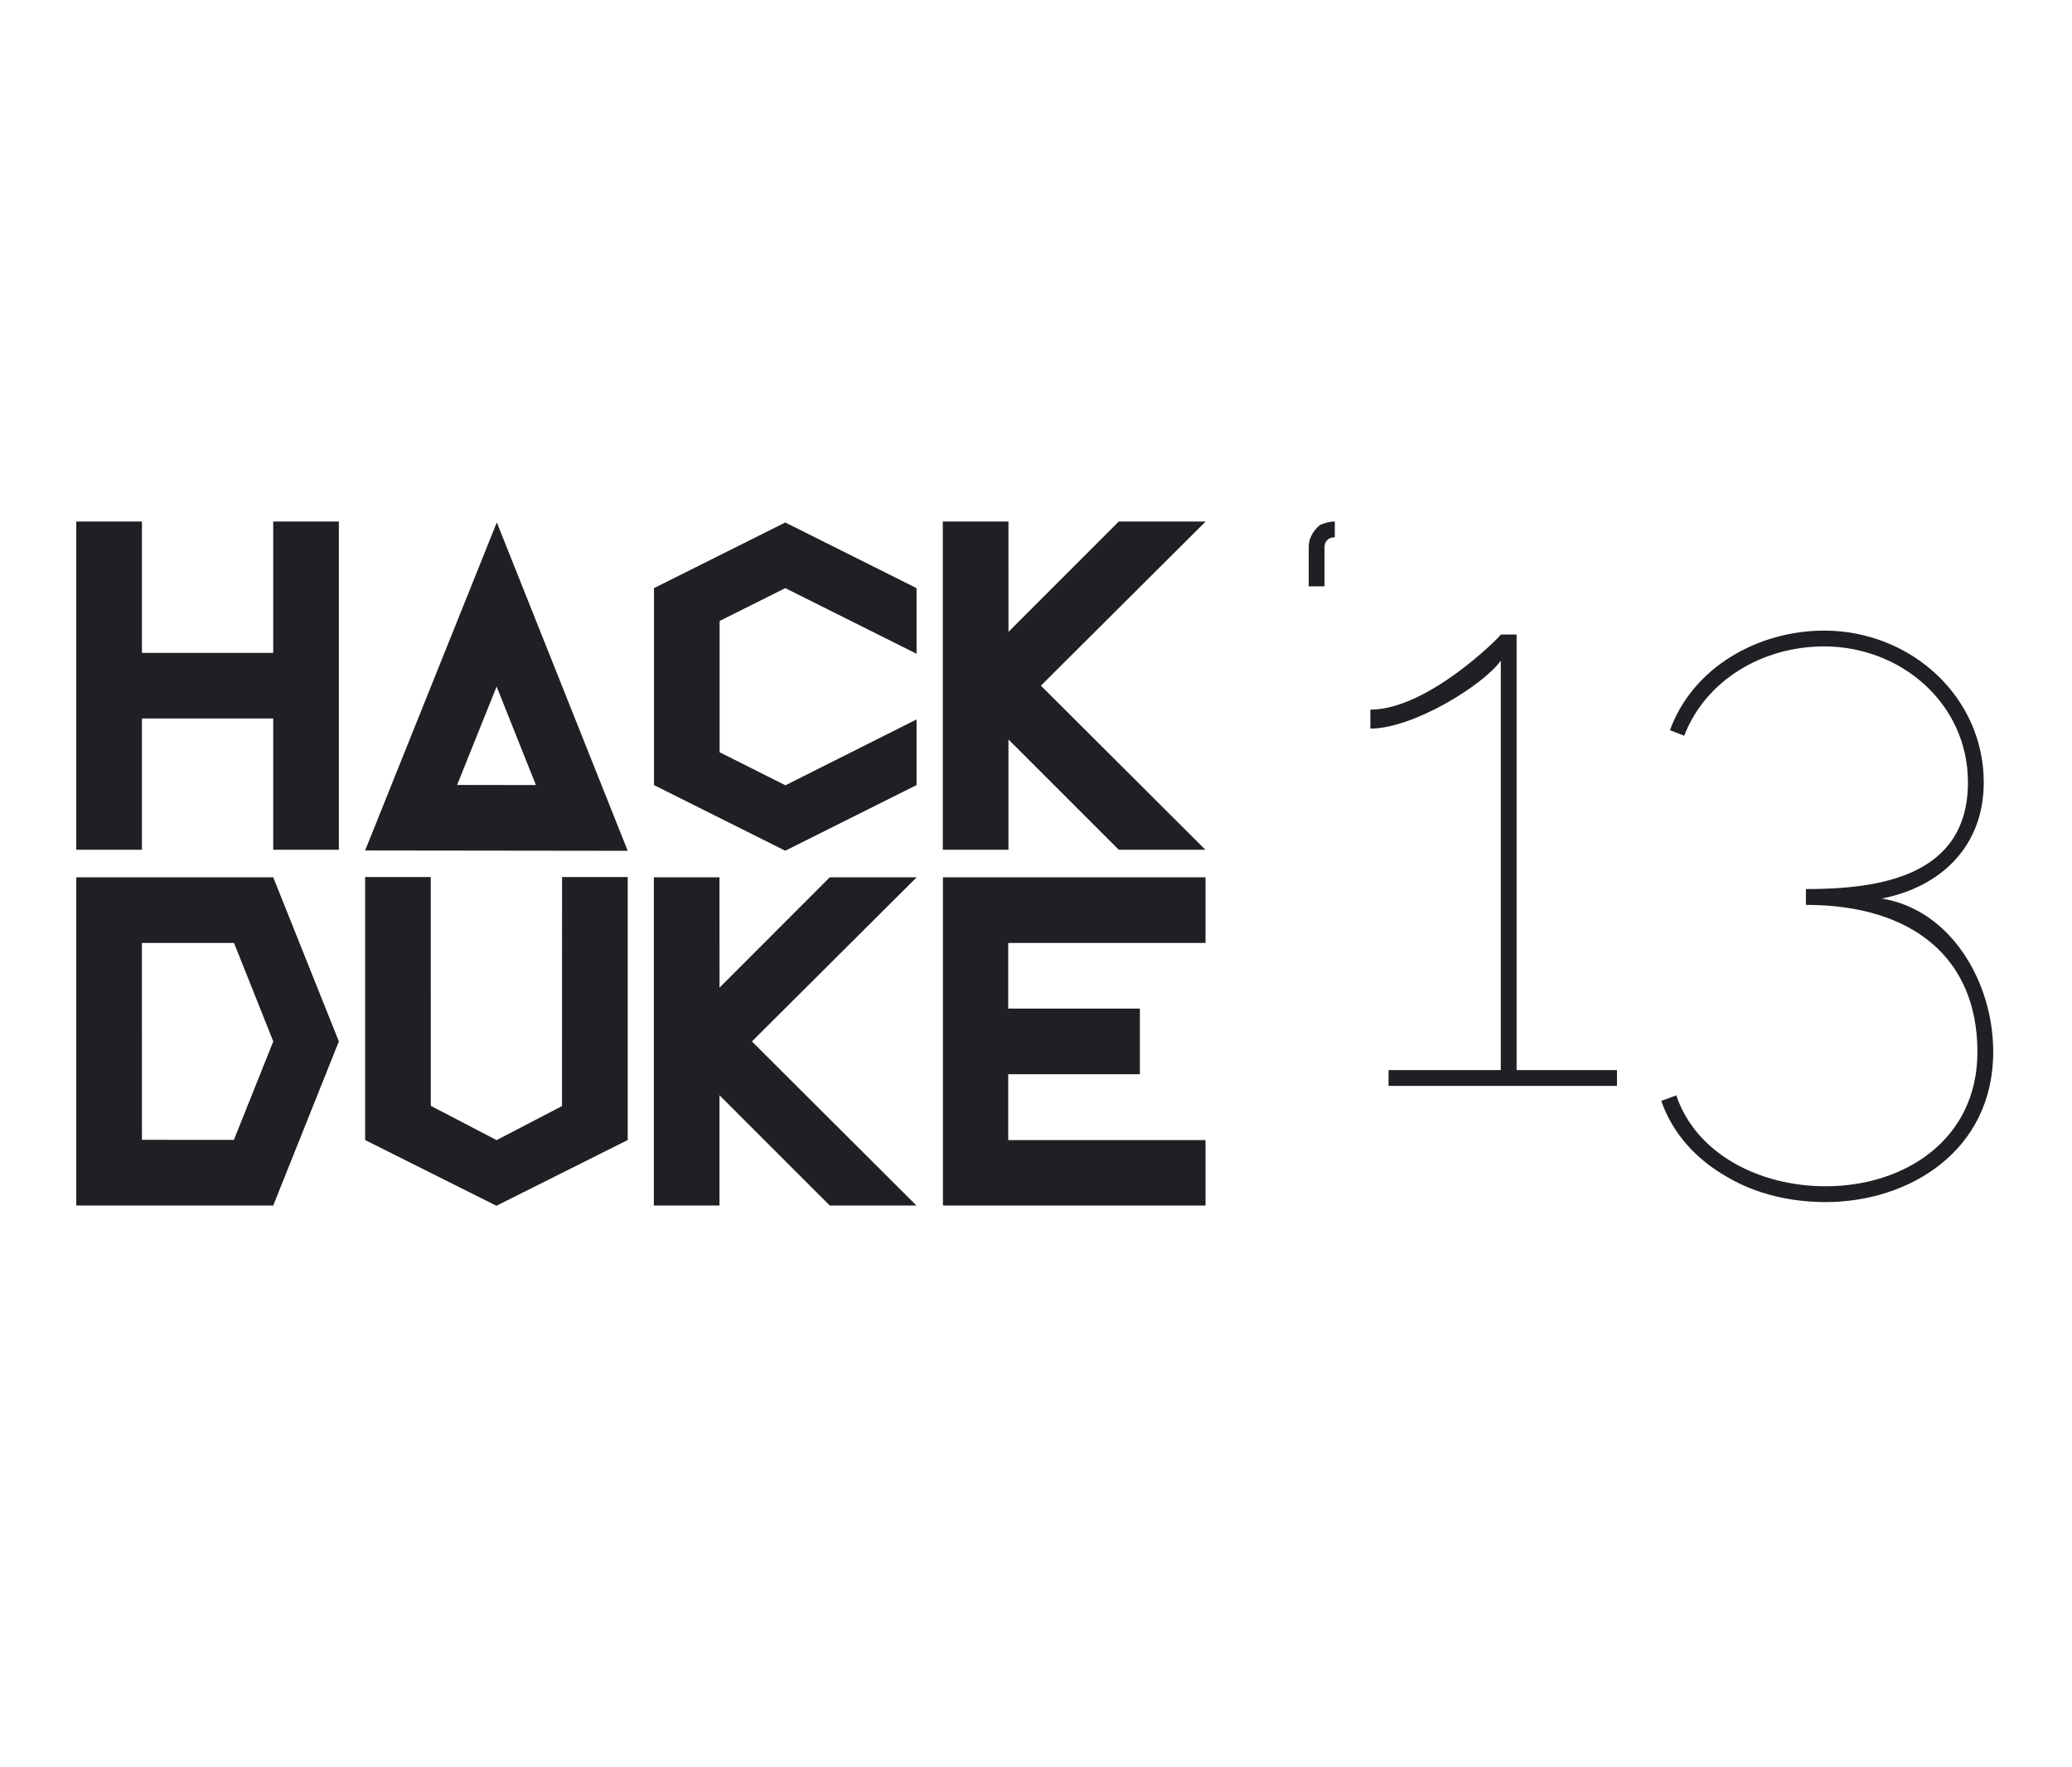
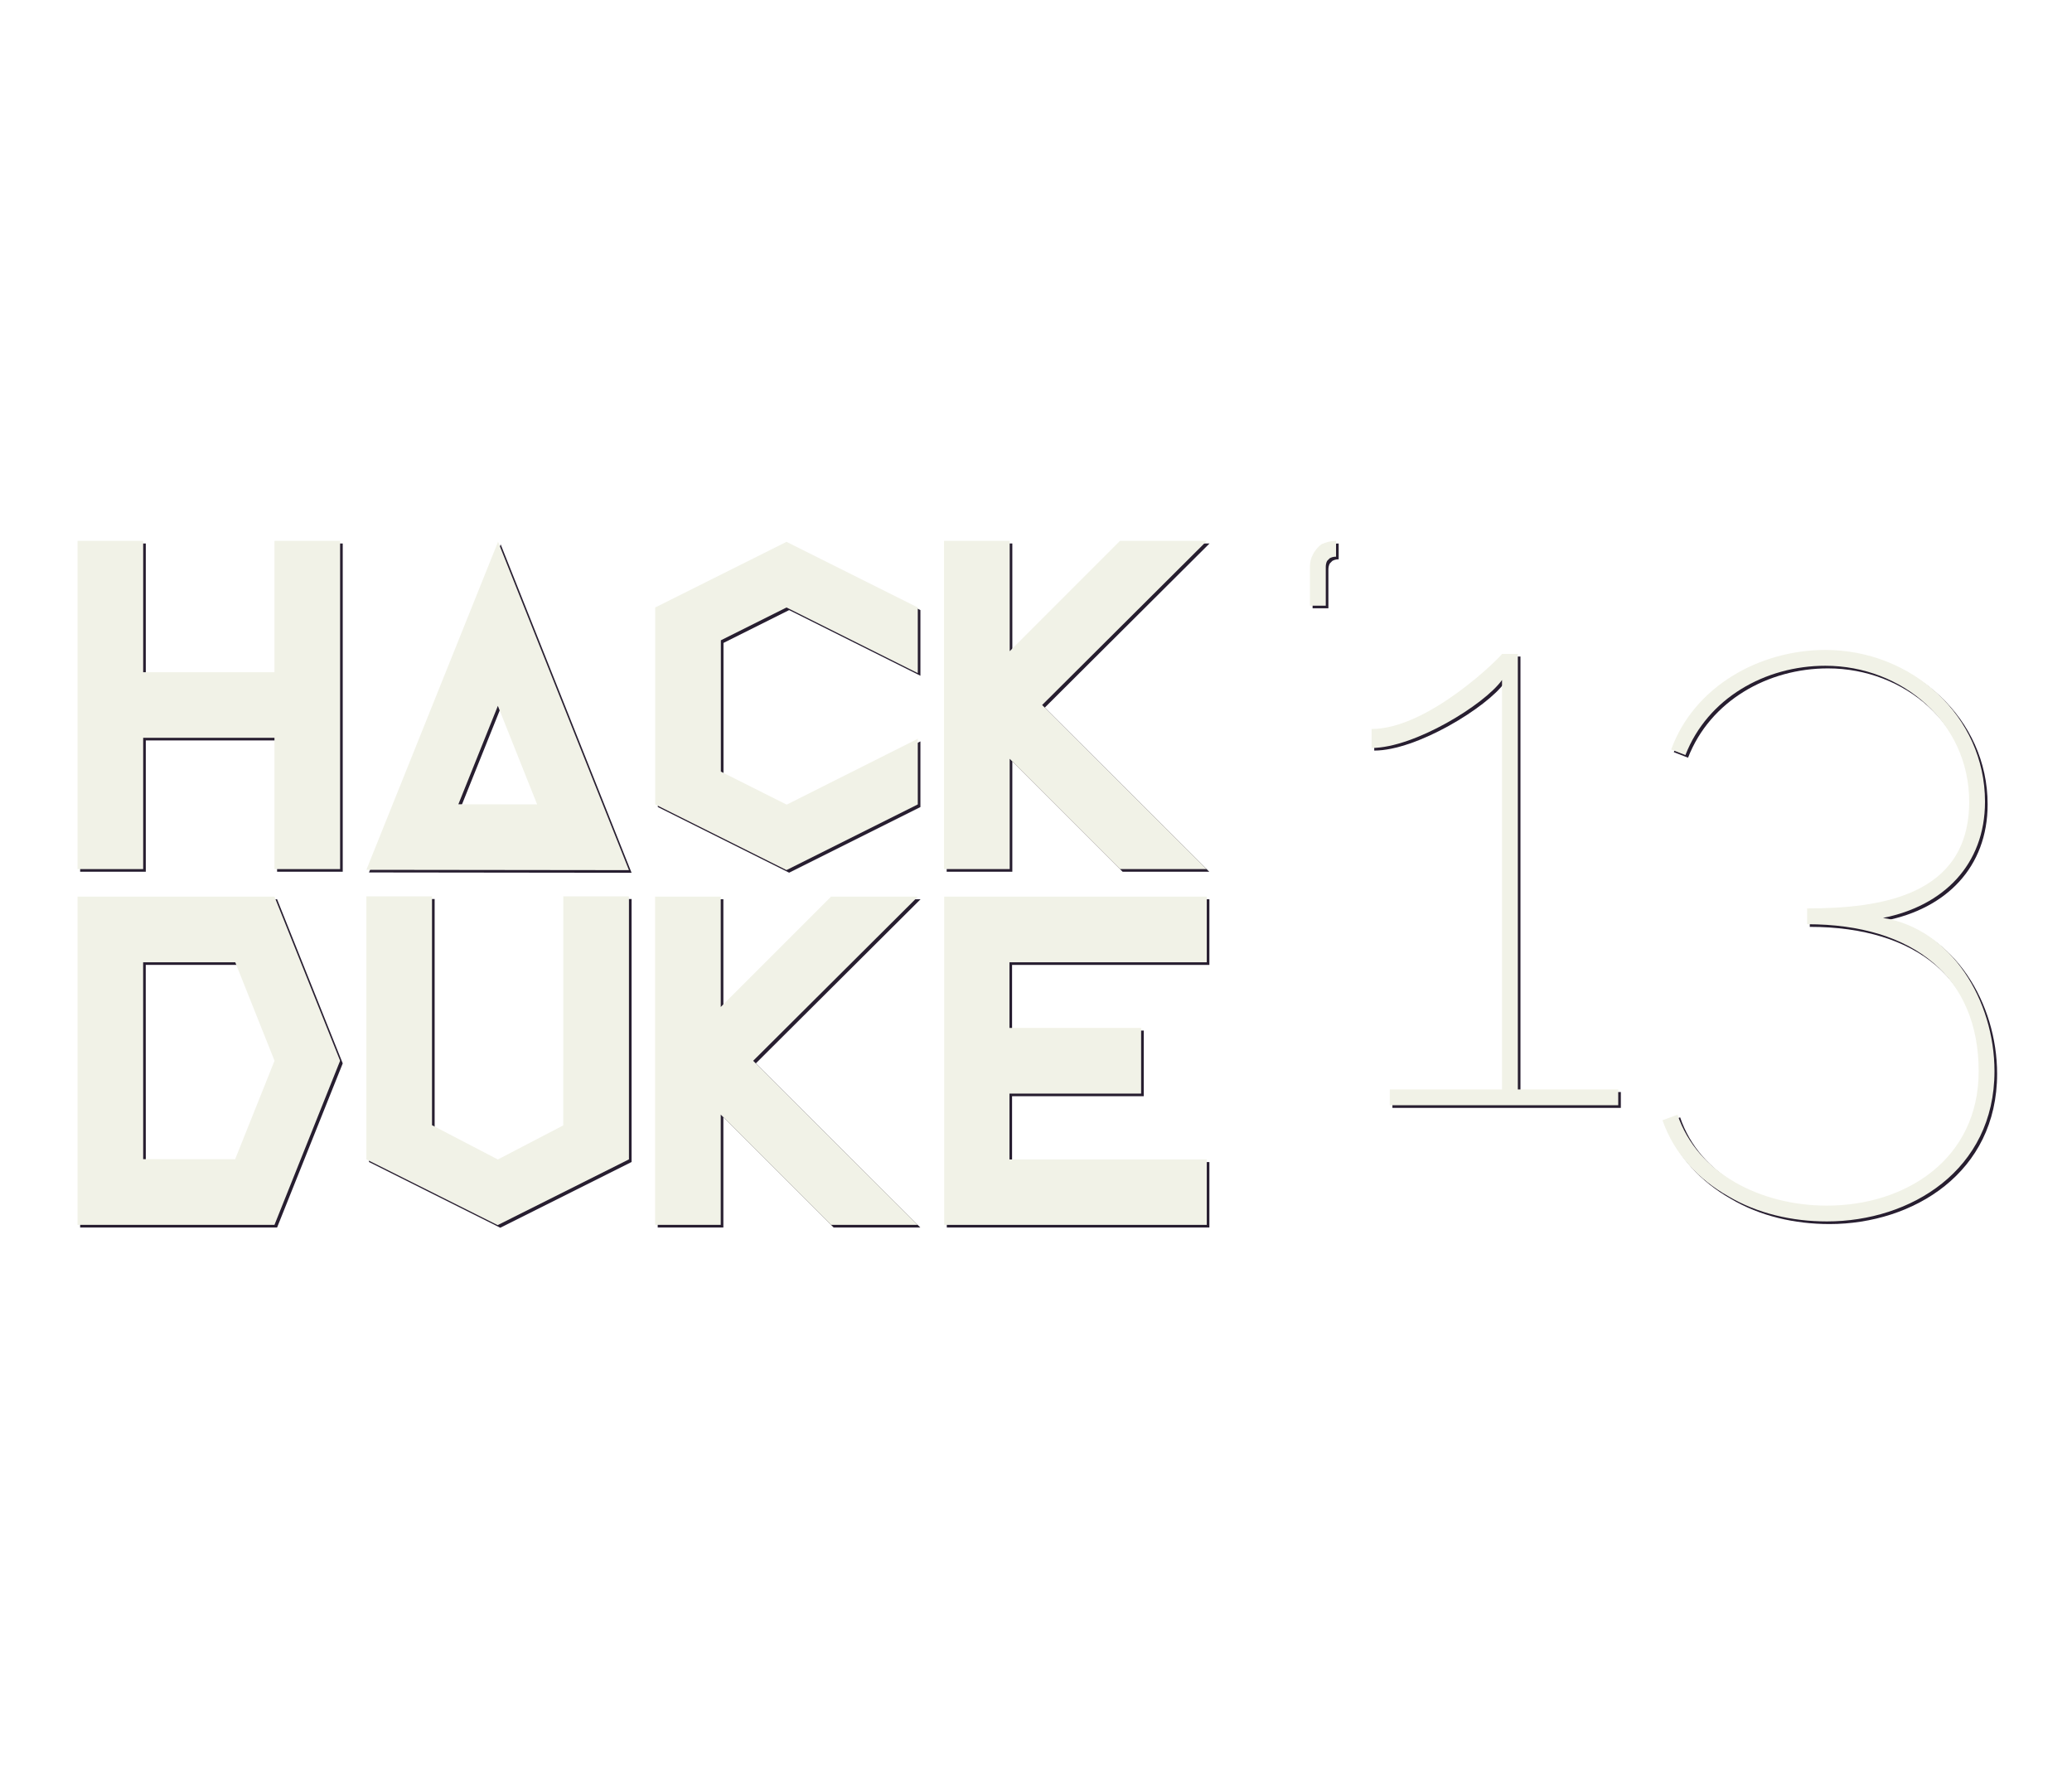
<svg xmlns="http://www.w3.org/2000/svg" version="1.1" id="Layer_1" x="0px" y="0px" width="789.079px" height="672.734px" viewBox="0 0 789.079 672.734" enable-background="new 0 0 789.079 672.734" xml:space="preserve">
-   <g id="Layer_2">
- </g>
-   <g id="Layer_1_1_">
- </g>
-   <g id="Layer_3">
-     <polygon fill="#201F24" points="29.052,198.612 54.052,198.612 54.052,248.635 104.052,248.635 104.052,198.612 129.052,198.612    129.052,323.612 104.052,323.612 104.052,273.612 54.052,273.612 54.052,323.612 29.052,323.612  " />
-     <path fill="#201F24" d="M239.051,324.009l-99.999-0.122l50.151-124.938L239.051,324.009z M204.085,298.973l-14.957-37.524   l-15.046,37.481L204.085,298.973L204.085,298.973z" />
-     <polygon fill="#201F24" points="274.051,286.479 274.051,236.479 299.051,223.979 349.051,248.979 349.051,223.979    299.051,198.979 249.051,223.979 249.051,298.979 299.051,323.979 349.051,298.979 349.051,273.979 299.116,299.063  " />
-     <polygon fill="#201F24" points="396.403,261.122 459.145,198.612 459.051,198.612 426.051,198.612 384.059,240.627    384.051,198.612 359.051,198.612 359.051,323.612 384.051,323.612 384.051,281.612 426.051,323.612 459.051,323.612  " />
-     <path fill="#201F24" d="M104.052,334.101l25,62.5l-25,62.5h-75v-125H104.052z M54.036,359.1l0.019,74.982l35.021,0.02l15-37.5l0,0   L89.122,359.1H54.036z" />
-     <polygon fill="#201F24" points="189.03,434.242 214.028,421.223 214.051,334.009 239.051,334.009 239.051,434.156 189.051,459.193    139.051,434.156 139.051,334.009 164.051,334.009 164.053,421.139 189.051,434.156  " />
-     <polygon fill="#201F24" points="286.356,396.611 349.098,334.101 349.004,334.101 316.004,334.101 274.012,376.117    274.004,334.101 249.004,334.101 249.004,459.102 274.004,459.102 274.004,417.102 316.004,459.102 349.004,459.102  " />
-     <polygon fill="#201F24" points="459.098,334.101 359.098,334.101 359.098,459.102 459.098,459.102 459.098,434.186    383.958,434.186 383.958,409.102 434.098,409.102 434.098,384.101 383.958,384.101 383.958,359.101 459.098,359.101  " />
+   <g id="Layer_3_1_">
+     <polygon fill="#271E30" points="30.524,206.979 55.524,206.979 55.524,257.002 105.524,257.002 105.524,206.979 130.524,206.979    130.524,331.979 105.524,331.979 105.524,281.979 55.524,281.979 55.524,331.979 30.524,331.979  " />
+     <path fill="#271E30" d="M240.523,332.376l-99.999-0.122l50.151-124.938L240.523,332.376z M205.558,307.34l-14.957-37.524   l-15.046,37.481L205.558,307.34L205.558,307.34z" />
+     <polygon fill="#271E30" points="275.523,294.846 275.523,244.846 300.523,232.346 350.523,257.346 350.523,232.346    300.523,207.346 250.523,232.346 250.523,307.346 300.523,332.346 350.523,307.346 350.523,282.346 300.589,307.43  " />
+     <polygon fill="#271E30" points="397.875,269.489 460.618,206.979 460.524,206.979 427.524,206.979 385.532,248.994    385.523,206.979 360.523,206.979 360.523,331.979 385.523,331.979 385.523,289.979 427.524,331.979 460.524,331.979  " />
+     <path fill="#271E30" d="M105.524,342.468l25,62.5l-25,62.5h-75v-125H105.524z M55.509,367.467l0.019,74.982l35.021,0.02l15-37.5   l0,0l-14.954-37.502H55.509z" />
+     <polygon fill="#271E30" points="190.502,442.609 215.5,429.59 215.523,342.376 240.523,342.376 240.523,442.523 190.523,467.561    140.523,442.523 140.523,342.376 165.523,342.376 165.525,429.506 190.523,442.523  " />
+     <polygon fill="#271E30" points="287.829,404.979 350.571,342.468 350.477,342.468 317.477,342.468 275.484,384.484    275.477,342.468 250.477,342.468 250.477,467.469 275.477,467.469 275.477,425.469 317.477,467.469 350.477,467.469  " />
+     <polygon fill="#271E30" points="460.571,342.468 360.571,342.468 360.571,467.469 460.571,467.469 460.571,442.553    385.431,442.553 385.431,417.469 435.571,417.469 435.571,392.468 385.431,392.468 385.431,367.468 460.571,367.468  " />
    <g>
-       <path fill="#201F24" d="M508.333,204.632c-1.205,0-1.807,0.301-2.408,0.602l-0.902,0.903c-0.604,0.902-0.604,2.107-0.604,2.408    v14.75h-6.02v-14.75c0-0.602,0-2.107,0.602-3.612c0.604-1.505,1.807-3.611,3.914-5.117c1.504-0.603,3.311-1.204,5.418-1.204    V204.632z" />
-       <path fill="#201F24" d="M615.795,407.518v6.021h-86.996v-6.021h42.746V251.59c-6.623,9.332-33.414,25.888-49.668,25.888v-7.224    c21.674,0,49.066-27.393,49.668-28.597h6.021v165.859L615.795,407.518L615.795,407.518z" />
-       <path fill="#201F24" d="M632.653,419.258l5.719-2.106c7.525,22.274,31.605,34.616,56.893,34.616    c30.102,0,57.795-17.76,57.795-51.174c0-35.52-24.383-55.988-65.318-55.988v-6.021c27.992,0,61.707-4.816,61.707-40.637    c0-30.103-25.586-51.775-54.785-51.775c-22.877,0-44.852,12.342-53.279,34.015l-5.42-2.106    c8.73-24.081,33.715-37.929,58.699-37.929c33.113,0,60.807,25.286,60.807,57.796c0,24.081-15.955,39.733-38.832,44.249    c26.189,4.214,42.443,31.605,42.443,58.396c0,37.627-31.908,57.193-63.816,57.193c-13.244,0-26.488-3.01-37.627-9.633    C646.499,441.834,637.167,432.201,632.653,419.258z" />
+       <path fill="#271E30" d="M509.805,212.999c-1.205,0-1.807,0.301-2.408,0.602l-0.9,0.903c-0.605,0.902-0.605,2.107-0.605,2.408    v14.75h-6.02v-14.75c0-0.602,0-2.107,0.602-3.612c0.605-1.505,1.807-3.611,3.914-5.117c1.504-0.603,3.311-1.204,5.418-1.204    V212.999z" />
+       <path fill="#271E30" d="M617.268,415.885v6.021h-86.996v-6.021h42.746V259.957c-6.623,9.332-33.414,25.888-49.668,25.888v-7.224    c21.674,0,49.066-27.393,49.668-28.597h6.021v165.858L617.268,415.885L617.268,415.885z" />
+       <path fill="#271E30" d="M634.125,427.625l5.719-2.105c7.525,22.273,31.605,34.615,56.893,34.615    c30.104,0,57.795-17.76,57.795-51.174c0-35.52-24.383-55.987-65.316-55.987v-6.021c27.992,0,61.707-4.816,61.707-40.637    c0-30.103-25.586-51.775-54.785-51.775c-22.877,0-44.852,12.342-53.279,34.015l-5.42-2.106    c8.73-24.081,33.715-37.929,58.699-37.929c33.113,0,60.807,25.286,60.807,57.796c0,24.081-15.955,39.732-38.832,44.249    c26.189,4.214,42.443,31.604,42.443,58.396c0,37.627-31.908,57.193-63.816,57.193c-13.244,0-26.488-3.01-37.627-9.633    C647.971,450.201,638.639,440.568,634.125,427.625z" />
+     </g>
+   </g>
+   <g id="Layer_3_2_">
+     <polygon fill="#F1F2E7" points="29.524,205.979 54.524,205.979 54.524,256.002 104.524,256.002 104.524,205.979 129.524,205.979    129.524,330.979 104.524,330.979 104.524,280.979 54.524,280.979 54.524,330.979 29.524,330.979  " />
+     <path fill="#F1F2E7" d="M239.523,331.376l-99.999-0.122l50.151-124.938L239.523,331.376z M204.558,306.34l-14.957-37.524   l-15.046,37.481L204.558,306.34L204.558,306.34z" />
+     <polygon fill="#F1F2E7" points="274.523,293.846 274.523,243.846 299.523,231.346 349.523,256.346 349.523,231.346    299.523,206.346 249.523,231.346 249.523,306.346 299.523,331.346 349.523,306.346 349.523,281.346 299.589,306.43  " />
+     <polygon fill="#F1F2E7" points="396.875,268.489 459.618,205.979 459.524,205.979 426.524,205.979 384.532,247.994    384.523,205.979 359.523,205.979 359.523,330.979 384.523,330.979 384.523,288.979 426.524,330.979 459.524,330.979  " />
+     <path fill="#F1F2E7" d="M104.524,341.468l25,62.5l-25,62.5h-75v-125H104.524z M54.509,366.467l0.019,74.982l35.021,0.02l15-37.5   l0,0l-14.954-37.502H54.509z" />
+     <polygon fill="#F1F2E7" points="189.502,441.609 214.5,428.59 214.523,341.376 239.523,341.376 239.523,441.523 189.523,466.561    139.523,441.523 139.523,341.376 164.523,341.376 164.525,428.506 189.523,441.523  " />
+     <polygon fill="#F1F2E7" points="286.829,403.979 349.571,341.468 349.477,341.468 316.477,341.468 274.484,383.484    274.477,341.468 249.477,341.468 249.477,466.469 274.477,466.469 274.477,424.469 316.477,466.469 349.477,466.469  " />
+     <polygon fill="#F1F2E7" points="459.571,341.468 359.571,341.468 359.571,466.469 459.571,466.469 459.571,441.553    384.431,441.553 384.431,416.469 434.571,416.469 434.571,391.468 384.431,391.468 384.431,366.468 459.571,366.468  " />
+     <g>
+       <path fill="#F1F2E7" d="M508.805,211.999c-1.205,0-1.807,0.301-2.408,0.602l-0.9,0.903c-0.605,0.902-0.605,2.107-0.605,2.408    v14.75h-6.02v-14.75c0-0.602,0-2.107,0.602-3.612c0.605-1.505,1.807-3.611,3.914-5.117c1.504-0.603,3.311-1.204,5.418-1.204    V211.999z" />
+       <path fill="#F1F2E7" d="M616.268,414.885v6.021h-86.996v-6.021h42.746V258.957c-6.623,9.332-33.414,25.888-49.668,25.888v-7.224    c21.674,0,49.066-27.393,49.668-28.597h6.021v165.858L616.268,414.885L616.268,414.885z" />
+       <path fill="#F1F2E7" d="M633.125,426.625l5.719-2.105c7.525,22.273,31.605,34.615,56.893,34.615    c30.104,0,57.795-17.76,57.795-51.174c0-35.52-24.383-55.987-65.316-55.987v-6.021c27.992,0,61.707-4.816,61.707-40.637    c0-30.103-25.586-51.775-54.785-51.775c-22.877,0-44.852,12.342-53.279,34.015l-5.42-2.106    c8.73-24.081,33.715-37.929,58.699-37.929c33.113,0,60.807,25.286,60.807,57.796c0,24.081-15.955,39.732-38.832,44.249    c26.189,4.214,42.443,31.604,42.443,58.396c0,37.627-31.908,57.193-63.816,57.193c-13.244,0-26.488-3.01-37.627-9.633    C646.971,449.201,637.639,439.568,633.125,426.625z" />
    </g>
  </g>
</svg>
